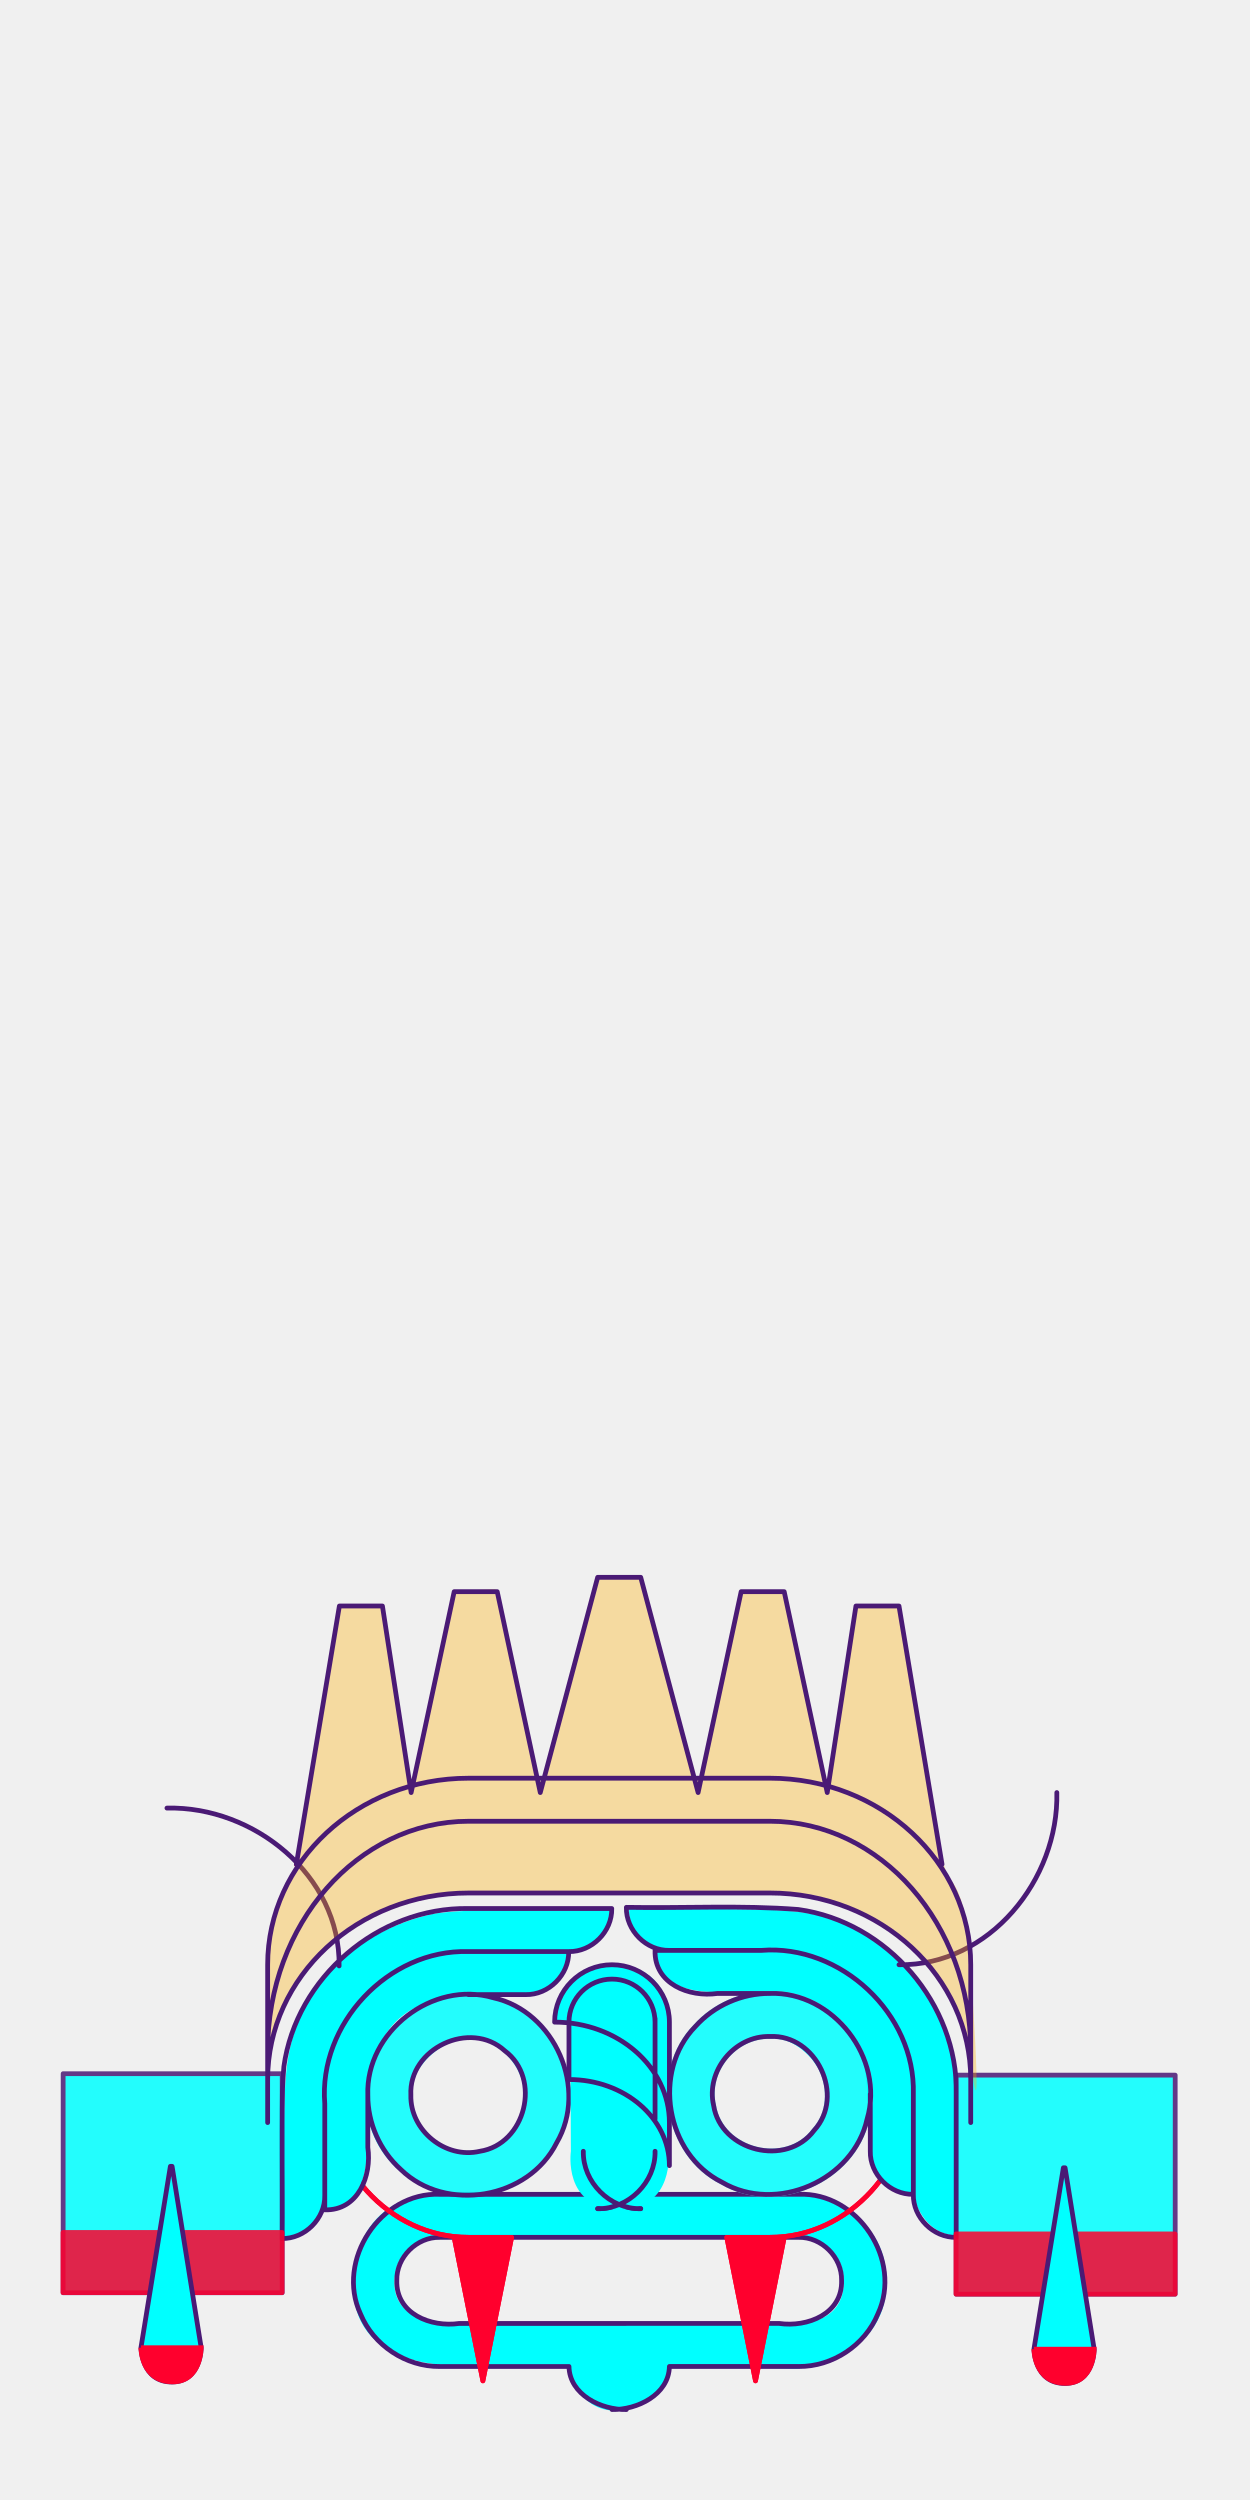
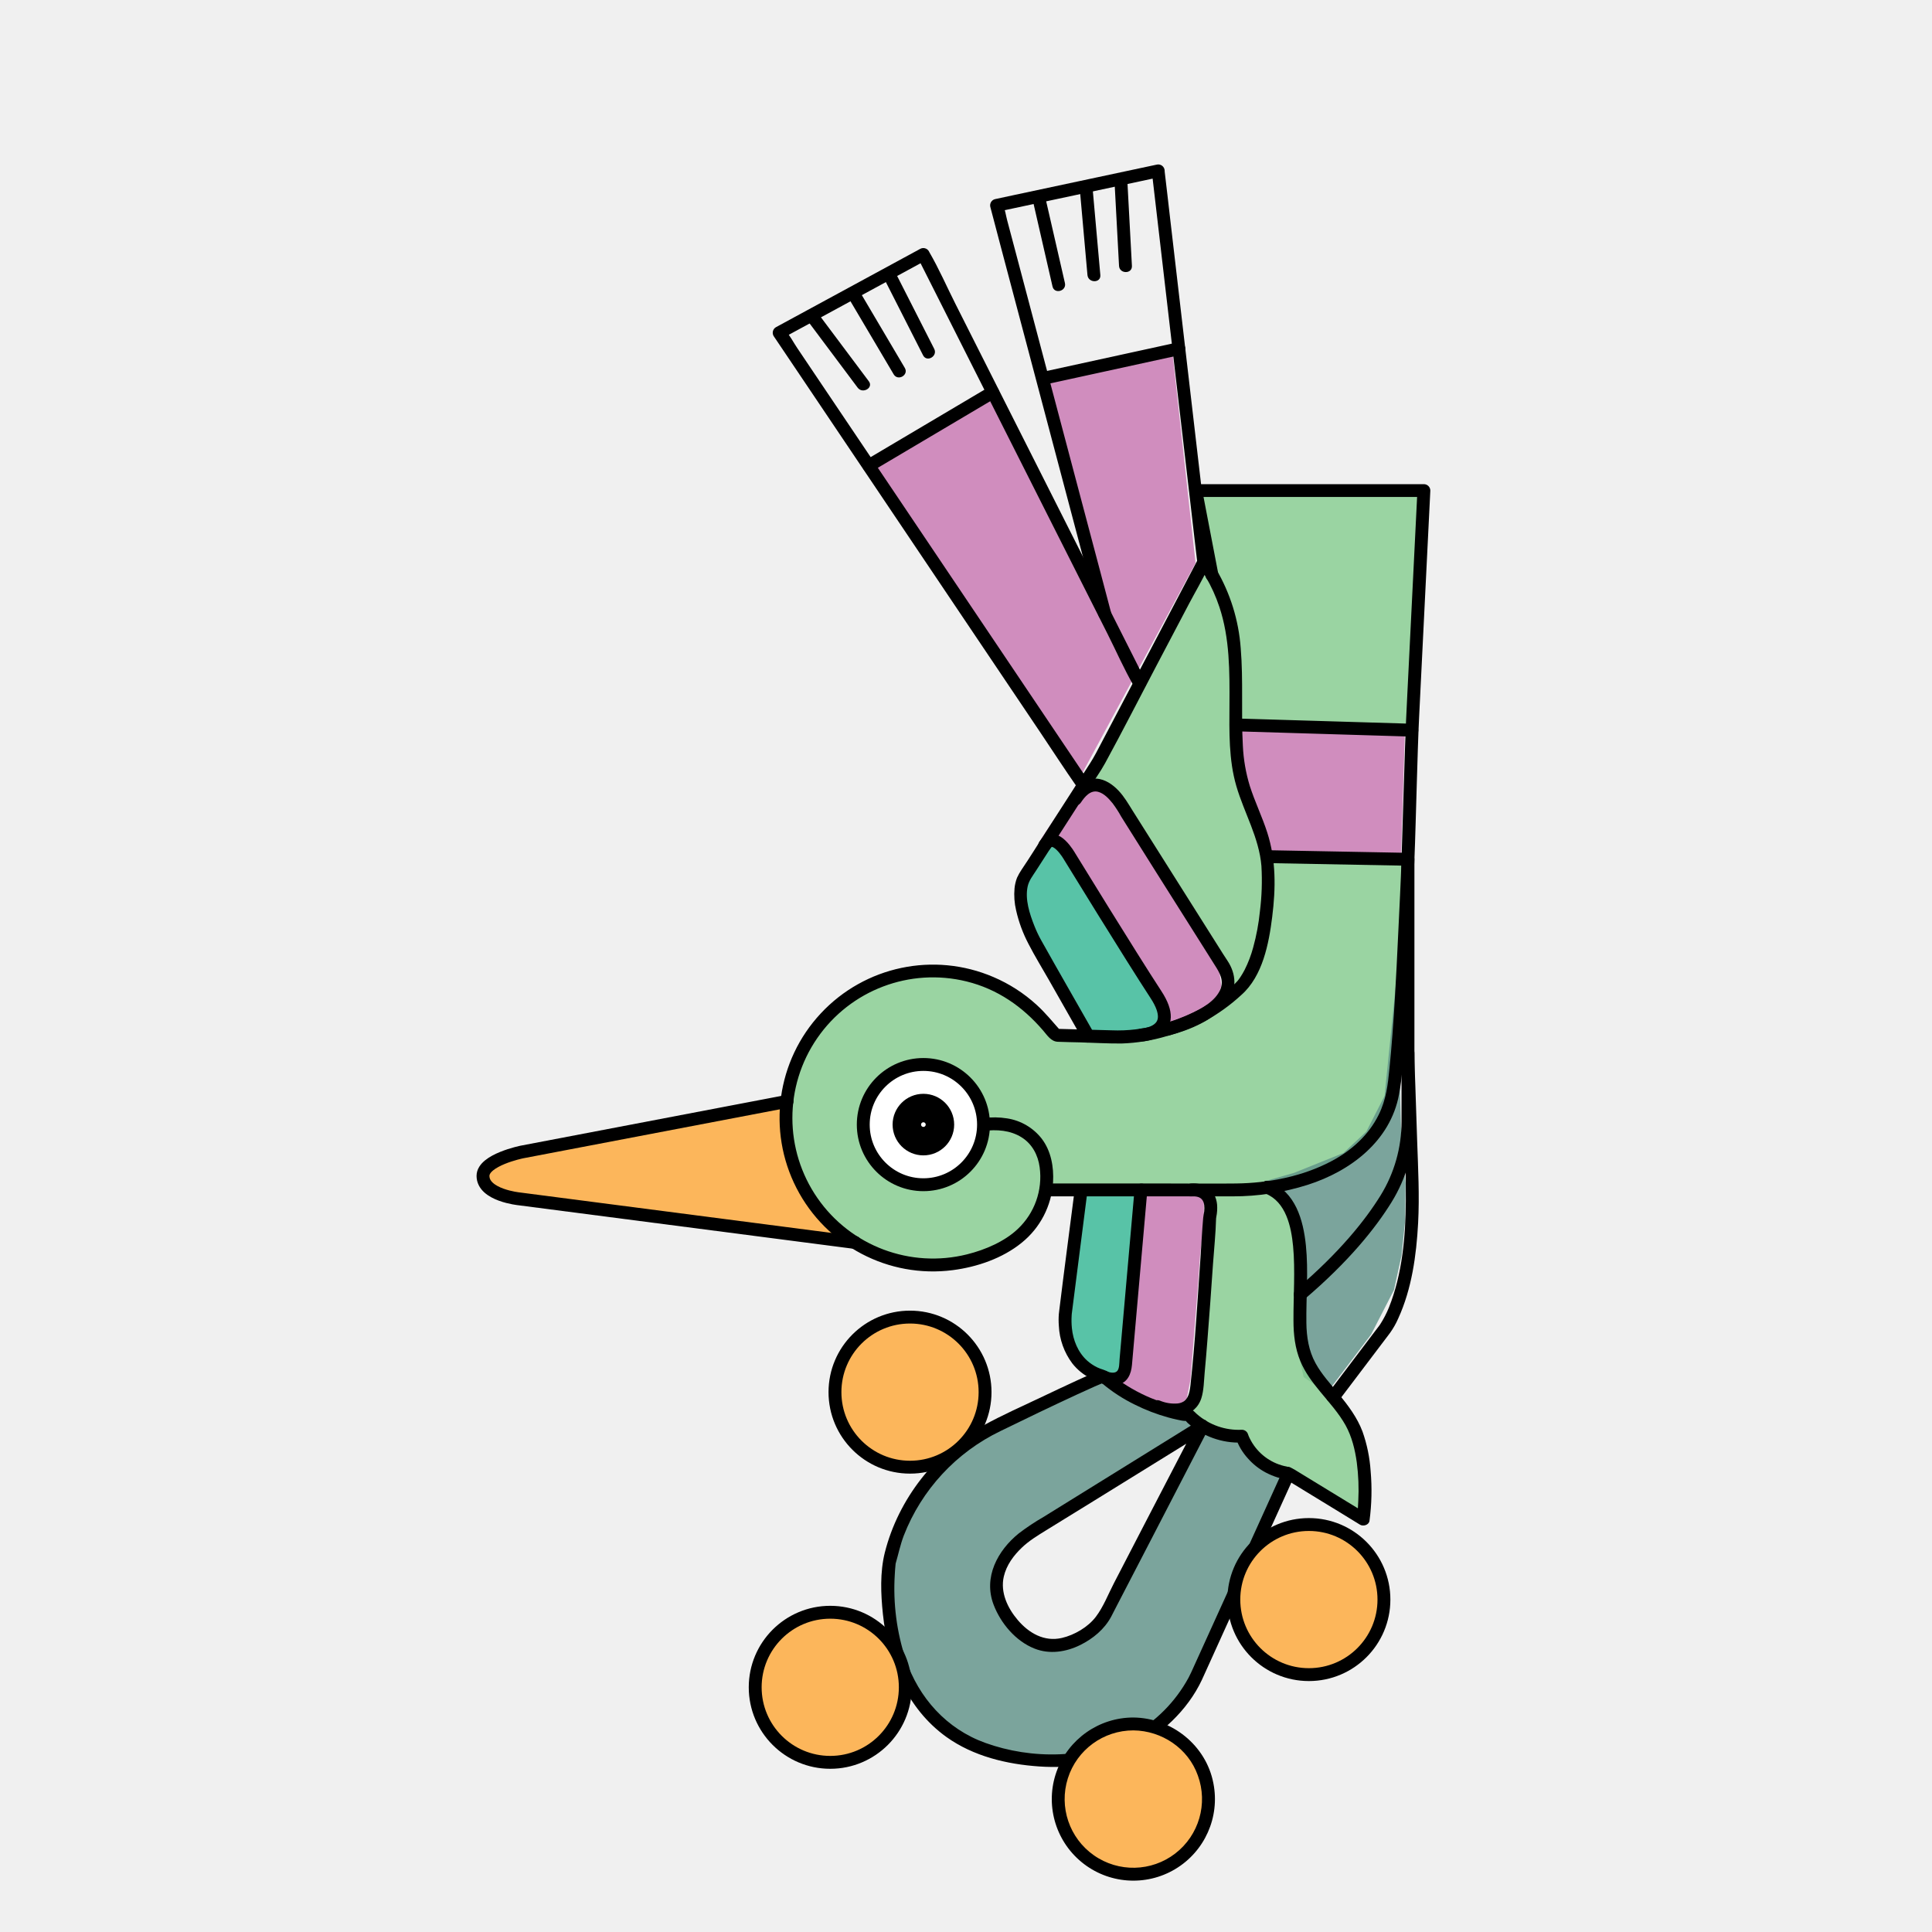
- <svg xmlns="http://www.w3.org/2000/svg" version="1.1" width="200" height="400" style="fill:none" id="svg2">
-   <defs id="defs12" />
-   <g id="layer2" style="display:inline">
-     <path id="path4237" style="fill:#00ffff;fill-rule:evenodd;stroke:none;stroke-width:1px;stroke-linecap:butt;stroke-linejoin:miter;stroke-opacity:1" d="m 74.056,357.724 50.002,0 c 0,0 10.642,-1.02 10.933,6.997 0.292,8.018 -8.747,6.997 -8.747,6.997 l -53.209,0 c 0,0 -10.496,0.875 -9.913,-7.143 0.583,-8.018 10.933,-6.852 10.933,-6.852 z m -4.082,-6.706 c 0,0 -13.113,-0.554 -13.412,14.578 -0.293,14.869 19.389,12.829 19.389,12.829 l 15.015,0 c 0,0 1.02,7.581 8.018,7.289 6.997,-0.292 8.309,-7.289 8.309,-7.289 l 20.118,0.583 c 0,0 14.575,-1.154 14.432,-14.141 -0.146,-13.266 -15.598,-14.141 -15.598,-14.141 z" />
-     <path style="fill:none;fill-rule:evenodd;stroke:#000000;stroke-width:1px;stroke-linecap:butt;stroke-linejoin:miter;stroke-opacity:1" d="M 73.291,357.788 Z" id="path4351" />
+ <svg xmlns="http://www.w3.org/2000/svg" width="900" height="900" viewBox="0 0 900 900">
+   <defs>
+     <style>
+       .cls-1 {
+         fill: #d08dbe;
+       }
+ 
+       .cls-2, .cls-7 {
+         fill: #fcb65b;
+       }
+ 
+       .cls-3 {
+         fill: #58c3a7;
+       }
+ 
+       .cls-4 {
+         fill: #84cd8f;
+       }
+ 
+       .cls-4, .cls-5 {
+         opacity: 0.8;
+       }
+ 
+       .cls-5 {
+         fill: #5e9187;
+       }
+ 
+       .cls-6 {
+         fill: none;
+       }
+ 
+       .cls-6, .cls-7, .cls-8, .cls-9 {
+         stroke: #000;
+         stroke-linecap: round;
+         stroke-linejoin: round;
+         stroke-width: 6px;
+       }
+ 
+       .cls-8 {
+         fill: #fff;
+       }
+     </style>
+   </defs>
+   <g id="Capa_2" data-name="Capa 2">
+     <g>
+       <polygon class="cls-1" points="401.45 216.4 459.26 182.12 506.3 275.35 506.3 266.43 483.9 175.41 545.9 161.87 556.93 262.32 501.49 365.12 401.45 216.4" />
+       <polygon class="cls-1" points="484.93 390.84 499.07 369.76 501.49 365.12 509.19 365.47 514.9 369.14 529.46 390.84 542.94 412.18 556.93 434.33 563.81 445.23 568 452.39 568.92 459.25 566.74 466.1 557.47 471.98 548.53 476.13 539.14 478.86 538.11 476.55 539.14 472.84 537.7 466.25 528.43 452.65 517.72 434.53 503.69 411.67 492.87 395.25 484.93 390.84" />
+       <polygon class="cls-1" points="528.22 553.66 539.14 553.66 548.53 553.66 556.93 554.43 560.81 559.55 560.81 570.14 559.07 584.32 557.95 600.33 554.55 642.75 552.84 651.51 548.53 655.45 543.15 656.22 536.25 654.77 521.03 647.93 513.76 642.95 519.98 640.19 521.51 629.79 523.93 602.38 528.22 553.66" />
+       <polygon class="cls-1" points="572.71 337.1 654.5 339.57 652.63 399.71 587.12 398.48 584.04 387.57 579.1 374.39 574.15 358.81 572.71 337.1" />
+     </g>
+     <polygon class="cls-2" points="366.63 512.48 330.73 519.33 235.62 538.23 228.05 542.15 225 547.19 227.49 552.54 233.6 555.99 247.49 558.62 398.3 578.21 390.22 572.26 382.62 564.66 372.81 549.59 367.72 534.65 366.63 512.48" />
+     <g>
+       <polygon class="cls-3" points="503.62 553.74 531.48 553.66 530.18 572.12 528.4 588.66 527.19 602.38 526.33 623.2 525.1 634.32 523.24 640.19 517.02 642.95 508.81 638.53 503.62 634.7 498.24 626.35 496.13 616.19 496.13 607.96 500.5 578.21 503.62 553.74" />
+       <polygon class="cls-3" points="475.47 417.2 476.77 408.71 482.45 398.48 488.19 390.84 496.13 395.25 501.73 404.02 512.18 420.95 527.06 444.82 536.54 459.74 542.4 472.84 541.37 476.55 533.11 481.34 522.42 482.51 508.94 481.55 502.13 473.61 494.2 460.89 483.9 443.18 476.77 424.98 475.47 417.2" />
+     </g>
+     <polygon class="cls-4" points="487.15 553.73 578.22 553.66 598.57 551.31 612.55 547.01 628.8 538.58 639.5 528.58 647.98 511.96 650.83 490.91 652.2 472.41 655.89 399.71 590.38 398.48 590.8 406.28 590.13 420.35 589.57 428.5 587.88 438.35 584.22 449.61 579.72 458.05 569.99 466.1 560.73 471.98 545.11 478.86 533.11 481.34 500.9 482.51 491.94 481.69 485.08 473.9 476.82 466.26 462.48 457.63 446.99 452.85 434.65 451.73 425.56 452.34 415.69 454.4 407.37 457.39 398.3 462.18 392.77 466.04 385.9 472.13 379.2 480.05 374.73 487.06 370.87 495.29 367.62 506.23 366.63 512.48 366.63 523.3 367.72 534.65 370.97 545.34 378.27 558.77 387.84 570.14 398.3 578.21 410.49 584.27 430.15 588.51 441.49 588.32 454.78 585.65 470.05 578.81 479.8 570.14 485.17 560.96 487.15 553.73" />
+     <polygon class="cls-4" points="557.23 227.74 663.29 227.93 662.26 248.74 657.76 339.57 575.97 337.1 575.22 318.36 575.22 304.68 572.12 285.23 567.53 270.99 563.86 263.49 557.23 227.74" />
+     <polygon class="cls-5" points="650.63 454.9 652.9 533.18 654.77 551.08 654.57 568.68 652.9 584.84 649.37 600.92 638.71 621.65 618.09 648.89 607.27 641.48 603.92 626.01 602.74 600.92 602.74 576.75 598.79 562.8 587.39 550.8 602.85 546.35 625.81 537.11 636.51 527.11 644.99 510.5 650.63 454.9" />
+     <polygon class="cls-5" points="558.63 662.68 493.21 705.13 475.47 716.81 466.14 728.85 464.22 739.02 470.52 754.39 478.5 762.15 493.21 765.92 509.46 757.95 518.34 744.55 542.4 698.06 551.79 679.91 557.23 669.41 560.56 663.68 566.97 666.7 577.79 668.42 582.99 676.16 589.46 681.81 600.25 685.78 585.43 719.43 581.61 723.8 579.16 727.6 576.12 734.97 574.77 741.95 571.73 748.67 561.3 771.65 554.58 785.43 549.95 792.06 544.48 798.26 538.07 803.99 527.97 802.5 521.08 803.19 515.52 804.8 510.37 807.27 506.06 810.23 498.57 818.56 494 820.39 485.85 820.39 474.86 819.54 462.79 815.71 449.44 810.35 436.3 800.95 423.45 783.72 419.5 774.65 415.93 761.88 412.5 744.55 414.29 727.2 419.5 710.56 425.65 698.62 434.35 686.6 441.52 678.13 452.96 670.11 473.01 659.39 488.01 652.2 507.93 642.95 512.96 640.13 519.86 644.89 529.82 651.13 546.41 656.22 552.95 658.52 558.63 662.68" />
+     <polygon class="cls-4" points="504.75 365.12 560.19 262.32 564.54 267.08 569.23 276.74 572.18 287.47 574.71 298.57 575.97 310.12 575.22 322.48 575.22 333.19 575.22 343.9 575.97 353.38 579.83 366.43 583.35 377.05 587.3 387.57 590.38 398.48 590.8 411.87 590.8 421.99 589.11 431.19 586.25 443.38 582.39 453.03 572.18 464.38 572.06 456.36 569.17 448.54 564.07 440.48 555.17 427.11 540.55 403.23 524.29 376.86 517.02 368.1 512.45 365.12 504.75 365.12" />
+     <polygon class="cls-4" points="557.23 553.66 578.22 553.66 587.96 552.54 596.42 556.35 601.78 564.26 604.5 573.71 605.73 585.7 605.73 596.42 605.57 609.61 605.73 619.99 606.91 627.47 610.26 635.94 615.01 642.95 621.08 650.35 627.79 659.21 632.85 670.21 634.8 679.14 635.83 693.23 635.7 699.02 635.03 707.04 614.66 694.59 600.25 685.78 590.8 682.89 584.55 677.86 575.97 668.44 565.98 666.51 558.63 662.68 551.79 658.36 546.41 656.22 553.52 654.09 557.23 650.35 558.46 638.85 563.41 563.88 562.99 558.11 557.23 553.66" />
  </g>
-   <g id="layer6" style="display:inline" transform="translate(0,-560)">
-     <path style="display:inline;fill:none;stroke:#4a1a75;stroke-width:0.765;stroke-linecap:round;stroke-linejoin:round;stroke-miterlimit:4;stroke-dasharray:none;stroke-opacity:1" d="m 70.373,911.091 c -9.499,-0.407 -16.697,10.584 -12.692,19.136 2.063,5.022 7.265,8.474 12.692,8.413 m -6.887,-13.775 c -0.079,-3.7 3.186,-6.966 6.887,-6.887 m -6.887,6.887 c -0.156,5.372 5.471,7.542 9.991,6.887 l 26.742,0 m -29.845,-13.775 29.845,0 m -29.845,-6.887 29.845,0 m -9.183,27.549 -20.662,0 m 20.662,0 c 0.091,4.544 5.199,6.968 9.183,6.887 m 27.549,-34.437 c 9.499,-0.407 16.697,10.584 12.692,19.136 -2.063,5.022 -7.265,8.474 -12.692,8.413 m 6.887,-13.775 c 0.079,-3.7 -3.186,-6.966 -6.887,-6.887 m 6.887,6.887 c 0.156,5.372 -5.471,7.542 -9.991,6.887 l -26.742,0 m 29.845,-13.775 -29.845,0 m 29.845,-6.887 -29.845,0 m 9.183,27.549 20.662,0 m -20.662,0 c -0.091,4.544 -5.199,6.968 -9.183,6.887" id="path6" />
-     <path id="path4243" style="display:inline;fill:none;stroke:#ff002d;stroke-width:0.765;stroke-linecap:round;stroke-linejoin:round;stroke-miterlimit:4;stroke-dasharray:none;stroke-opacity:1" d="m 52.007,892.725 c 0,13.947 10.279,25.253 22.958,25.253 m -2.296,0 0,0 4.592,22.958 4.592,-22.958 m -6.887,0 0,0 6.887,0 m 64.282,-25.253 c 0,13.947 -10.279,25.253 -22.958,25.253 m 2.296,0 0,0 -4.592,22.958 -4.592,-22.958 m 6.887,0 0,0 -6.887,0" />
-     <path style="display:inline;fill:#ff002d;fill-opacity:1;fill-rule:evenodd;stroke:none;stroke-width:1px;stroke-linecap:butt;stroke-linejoin:miter;stroke-opacity:1" d="m 72.749,358.097 8.892,0 -4.394,22.575 z" id="path4349" transform="translate(0,560)" />
-     <path style="fill:#ff002d;fill-opacity:1;fill-rule:evenodd;stroke:none;stroke-width:1px;stroke-linecap:butt;stroke-linejoin:miter;stroke-opacity:1" d="m 116.377,917.957 9.042,0 -4.521,22.862 z" id="path4354" />
-     <path id="path4455" style="display:inline;fill:none;stroke:#ff002d;stroke-width:0.765;stroke-linecap:round;stroke-linejoin:round;stroke-miterlimit:4;stroke-dasharray:none;stroke-opacity:1" d="m 52.007,892.725 c 0,13.947 10.279,25.253 22.958,25.253 m -2.296,0 0,0 4.592,22.958 4.592,-22.958 m -6.887,0 0,0 6.887,0 m -34.437,-59.69 0,0 m 98.718,34.437 c 0,13.947 -10.279,25.253 -22.958,25.253 m 2.296,0 0,0 -4.592,22.958 -4.592,-22.958 m 6.887,0 0,0 -6.887,0" />
-   </g>
-   <g id="layer1" style="display:inline" transform="translate(0,-560)">
-     <path style="fill:#00ffff;fill-rule:evenodd;stroke:none;stroke-width:1px;stroke-linecap:butt;stroke-linejoin:miter;stroke-opacity:1" d="m 104.61,871.726 c 0,0 -1.098,7.001 10.022,7.001 11.12,0 7.139,-0.137 7.139,-0.137 29.528,2.296 7.74,31.651 24.299,32.536 0,-10.263 0.049,-5.97 0.137,-16.749 0,0 0.549,-22.103 -25.809,-22.515 -26.359,-0.412 0.824,0 0.824,0 z" id="path4357" />
-     <path id="path4208" d="m 123.176,885.837 c 7.458,-0.388 12.129,9.516 7.086,15.024 -4.422,5.962 -14.959,3.346 -16.083,-3.991 -1.281,-5.508 3.342,-11.182 8.997,-11.034 z m 0,-6.887 c 10.118,-0.367 18.443,10.378 15.564,20.087 -2.175,9.833 -14.542,15.228 -23.225,10.115 -8.995,-4.478 -11.256,-17.742 -4.235,-24.936 2.993,-3.327 7.419,-5.293 11.896,-5.265 z" style="display:inline;fill:none;stroke:#67dfe1;stroke-width:0.765;stroke-linecap:round;stroke-linejoin:round;stroke-miterlimit:4;stroke-dasharray:none;stroke-opacity:1" />
-     <path style="opacity:0.855;fill:#00ffff;stroke:none;stroke-width:2;stroke-linecap:round;stroke-linejoin:round;stroke-miterlimit:4;stroke-dasharray:none;stroke-opacity:1" d="m 122.838,318.787 c -9.114,3.9e-4 -15.678,7.388 -15.678,16.502 -6.9e-4,9.114 6.564,15.68 15.678,15.68 9.114,-4e-4 16.503,-6.566 16.502,-15.68 -3.9e-4,-9.114 -7.388,-16.502 -16.502,-16.502 z m 0.156,7.118 c 4.664,1e-4 9.269,4.82 9.269,9.484 -8e-5,4.664 -4.468,8.72 -9.132,8.72 -4.664,-9e-5 -9.269,-4.193 -9.269,-8.857 9e-5,-4.664 4.468,-9.347 9.132,-9.347 z" transform="translate(0,560)" id="path4344" />
-     <path id="path4394" d="m 100.688,865.315 c 0,0 -1.098,7.001 10.022,7.001 11.12,0 13.139,-0.137 13.139,-0.137 29.528,2.296 12.86,44.693 29.419,45.578 -0.686,-10.263 0.302,-19.836 -0.708,-27.869 0,0 -1.802,-11.697 -10.973,-18.496 -8.222,-6.095 -14.95,-5.782 -25.111,-5.94 -26.359,-0.412 0.824,0 0.824,0 z" style="fill:#00ffff;fill-rule:evenodd;stroke:none;stroke-width:1px;stroke-linecap:butt;stroke-linejoin:miter;stroke-opacity:1" />
-     <path id="path4238" d="m 102.514,913.387 c -4.937,0.105 -9.288,-4.242 -9.183,-9.183 m 50.507,-29.845 c 14.483,0.199 25.589,-13.664 25.253,-27.549 m -45.915,39.028 c 7.458,-0.388 12.129,9.516 7.086,15.024 -4.422,5.962 -14.959,3.346 -16.083,-3.991 -1.281,-5.508 3.342,-11.182 8.997,-11.034 z m 0,-6.887 c 10.118,-0.367 18.443,10.378 15.564,20.087 -2.175,9.833 -14.542,15.228 -23.225,10.115 -8.995,-4.478 -11.256,-17.742 -4.235,-24.936 2.993,-3.327 7.419,-5.293 11.896,-5.265 z m -27.549,34.437 c 4.93,0.107 9.294,-4.242 9.183,-9.183 m 41.324,-9.183 c 0.369,-12.805 -11.607,-23.992 -24.337,-22.958 l -16.987,0 c -0.156,5.372 5.471,7.542 9.991,6.887 l 8.375,0 m 22.958,16.07 0,16.07 m -6.887,-6.887 c -0.079,3.7 3.186,6.966 6.887,6.887 m -6.887,-6.887 0,-9.183 m -39.028,-29.845 c -0.079,3.7 3.186,6.966 6.887,6.887 m 45.915,22.958 0,22.958 m -6.887,-6.887 c -0.079,3.7 3.186,6.966 6.887,6.887 m -52.803,-52.803 c 9.165,0.165 18.366,-0.367 27.503,0.344 14.239,1.956 25.549,15.117 25.3,29.501" style="display:inline;fill:none;stroke:#4a1a75;stroke-width:0.765;stroke-linecap:round;stroke-linejoin:round;stroke-miterlimit:4;stroke-dasharray:none;stroke-opacity:1" />
-     <path id="path4157" d="m 51.722,913.52 c 0,0 7.002,1.098 7.002,-10.022 0,-11.12 -0.137,-7.139 -0.137,-7.139 2.296,-29.528 31.651,-7.74 32.536,-24.299 -10.263,0 -5.97,-0.049 -16.749,-0.137 0,0 -22.103,-0.549 -22.515,25.809 -0.412,26.359 0,-0.824 0,-0.824 z" style="fill:#00ffff;fill-rule:evenodd;stroke:none;stroke-width:1px;stroke-linecap:butt;stroke-linejoin:miter;stroke-opacity:1" />
-     <path id="path4161" d="m 58.558,895.602 c 3.9e-4,9.114 7.388,15.678 16.502,15.678 9.114,6.9e-4 15.68,-6.564 15.68,-15.678 -4e-4,-9.114 -6.566,-16.503 -15.68,-16.502 -9.114,3.9e-4 -16.502,7.388 -16.502,16.502 z m 7.118,-0.156 c 1e-4,-4.664 4.82,-9.269 9.484,-9.269 4.664,8e-5 8.72,4.468 8.72,9.132 -9e-5,4.664 -4.193,9.269 -8.857,9.269 -4.664,-9e-5 -9.347,-4.468 -9.347,-9.132 z" style="opacity:0.855;fill:#00ffff;stroke:none;stroke-width:2;stroke-linecap:round;stroke-linejoin:round;stroke-miterlimit:4;stroke-dasharray:none;stroke-opacity:1" />
-     <path style="fill:#00ffff;fill-rule:evenodd;stroke:none;stroke-width:1px;stroke-linecap:butt;stroke-linejoin:miter;stroke-opacity:1" d="m 45.277,917.995 c 0,0 7.001,1.098 7.001,-10.022 0,-11.12 -0.137,-13.139 -0.137,-13.139 2.296,-29.528 44.693,-12.86 45.578,-29.419 -10.263,0.686 -19.836,-0.302 -27.869,0.708 0,0 -11.697,1.802 -18.496,10.973 -6.095,8.222 -5.782,14.95 -5.94,25.111 -0.412,26.359 0,-0.824 0,-0.824 z" id="path4163" />
-     <path style="display:inline;fill:none;stroke:#4a1a75;stroke-width:0.765;stroke-linecap:round;stroke-linejoin:round;stroke-miterlimit:4;stroke-dasharray:none;stroke-opacity:1" d="m 54.259,874.547 c 0.199,-14.483 -13.664,-25.589 -27.549,-25.253 m 39.028,45.915 c -0.388,-7.458 9.516,-12.129 15.024,-7.086 5.962,4.422 3.346,14.959 -3.991,16.083 -5.508,1.281 -11.182,-3.342 -11.034,-8.997 z m -6.887,0 c -0.367,-10.118 10.378,-18.443 20.087,-15.564 9.833,2.175 15.228,14.542 10.115,23.225 -4.478,8.995 -17.742,11.256 -24.936,4.235 -3.327,-2.993 -5.293,-7.419 -5.265,-11.896 z m 16.07,-22.958 c -12.805,-0.369 -23.992,11.607 -22.958,24.337 l 0,16.987 c 5.372,0.156 7.542,-5.471 6.887,-9.991 l 0,-8.375 m 16.07,-22.958 16.07,0 m -6.887,6.887 c 3.7,0.079 6.966,-3.186 6.887,-6.887 m -6.887,6.887 -9.183,0 m -29.845,39.028 c 3.7,0.079 6.966,-3.186 6.887,-6.887 m 22.958,-45.915 22.958,0 m -6.887,6.887 c 3.7,0.079 6.966,-3.186 6.887,-6.887 m -52.803,52.803 c 0.165,-9.165 -0.367,-18.366 0.344,-27.503 1.956,-14.239 15.117,-25.549 29.501,-25.3" id="path4165" />
-   </g>
-   <g id="layer4" style="display:inline" transform="translate(0,-560)">
-     <rect style="opacity:0.855;fill:#00ffff;fill-opacity:1;stroke:#4a1a75;stroke-width:0.765;stroke-linecap:round;stroke-linejoin:round;stroke-miterlimit:4;stroke-dasharray:none;stroke-opacity:1" id="rect4142" width="35.05" height="35.05" x="10.103" y="891.791" />
-     <rect y="892.023" x="152.982" height="35.05" width="35.05" id="rect4241" style="opacity:0.855;fill:#00ffff;fill-opacity:1;stroke:#4a1a75;stroke-width:0.765;stroke-linecap:round;stroke-linejoin:round;stroke-miterlimit:4;stroke-dasharray:none;stroke-opacity:1" />
-     <rect style="opacity:0.855;fill:#ff002d;stroke:#ff002d;stroke-width:0.759;stroke-linecap:round;stroke-linejoin:round;stroke-miterlimit:4;stroke-dasharray:none;stroke-opacity:1;fill-opacity:1" id="rect4190" width="35.052" height="9.631" x="10.078" y="917.192" />
-     <path style="fill:#00ffff;fill-rule:evenodd;stroke:#4a1a75;stroke-width:0.765;stroke-linecap:round;stroke-linejoin:round;stroke-miterlimit:4;stroke-dasharray:none;stroke-opacity:1" d="m 22.554,935.616 4.706,-29 0.274,0 4.656,29.029 c 0,0 0.013,5.456 -4.656,5.477 -4.96,0.023 -4.98,-5.506 -4.98,-5.506 z" id="path4176" />
-     <path style="fill:#ff002d;fill-rule:evenodd;stroke:#ff002d;stroke-width:0.765;stroke-linecap:butt;stroke-linejoin:miter;stroke-miterlimit:4;stroke-dasharray:none;stroke-opacity:1;fill-opacity:1" d="m 22.541,935.636 9.65,0 c 0,0 9.1e-4,5.5 -4.597,5.456 -5.052,-0.048 -5.052,-5.456 -5.052,-5.456 z" id="path4184" />
-     <rect y="917.424" x="152.957" height="9.631" width="35.052" id="rect4243" style="opacity:0.855;fill:#ff002d;stroke:#ff002d;stroke-width:0.759;stroke-linecap:round;stroke-linejoin:round;stroke-miterlimit:4;stroke-dasharray:none;stroke-opacity:1;fill-opacity:1" />
-     <path id="path4245" d="m 165.433,935.848 4.706,-29 0.274,0 4.656,29.029 c 0,0 0.013,5.456 -4.656,5.477 -4.96,0.023 -4.98,-5.506 -4.98,-5.506 z" style="fill:#00ffff;fill-rule:evenodd;stroke:#4a1a75;stroke-width:0.765;stroke-linecap:round;stroke-linejoin:round;stroke-miterlimit:4;stroke-dasharray:none;stroke-opacity:1" />
-     <path id="path4247" d="m 165.42,935.867 9.65,0 c 0,0 9.1e-4,5.5 -4.597,5.456 -5.052,-0.048 -5.052,-5.456 -5.052,-5.456 z" style="fill:#ff002d;fill-rule:evenodd;stroke:#ff002d;stroke-width:0.765;stroke-linecap:butt;stroke-linejoin:miter;stroke-miterlimit:4;stroke-dasharray:none;stroke-opacity:1;fill-opacity:1" />
-   </g>
-   <g id="layer7">
-     <path style="fill:#ffaf00;fill-opacity:0.333;fill-rule:evenodd;stroke:none;stroke-width:1px;stroke-linecap:butt;stroke-linejoin:miter;stroke-opacity:1" d="m 42.744,328.76 c 0,0 5.115,-24.843 30.505,-25.756 25.391,-0.913 56.809,0.183 56.809,0.183 0,0 22.285,4.749 25.025,25.391 2.74,20.641 -0.183,-19.728 -0.183,-19.728 0,0 -1.096,-6.941 -2.923,-8.037 -1.827,-1.096 -7.855,-43.84 -7.855,-43.84 l -7.124,0 -4.749,29.409 -6.941,-31.967 -6.759,0.365 -6.211,30.505 -1.096,-0.731 -8.585,-32.149 -7.124,-0.183 -8.403,33.063 -1.461,-0.731 -6.393,-30.323 -6.576,0.365 -6.759,31.601 -4.932,-29.409 -6.941,0.183 -6.759,42.379 -2.192,3.836 -1.644,4.749 -0.731,6.393 z" id="path4461" />
-   </g>
-   <g id="layer5" style="display:inline" transform="translate(0,-560)">
-     <path d="m 42.824,892.725 c 0,-16.483 14.39,-29.845 32.141,-29.845 l 0,0 27.549,0 m -59.69,29.845 0,0 0,6.887 0,0 0,-11.479 c 0,-20.287 14.39,-36.732 32.141,-36.732 l 0,0 25.253,0 m -13.775,-4.592 0,0 9.183,-34.437 0,0 4.592,0 m -25.253,32.141 0,0 27.549,0 m -27.549,0 c -17.751,0 -32.141,13.362 -32.141,29.845 l 0,0 0,13.775 m 22.958,-41.324 0,0 6.887,-32.141 0,0 6.887,0 0,0 6.887,32.141 m -39.028,11.479 0,0 6.887,-41.324 6.887,0 4.592,29.845 m 89.535,45.915 c 0,-16.483 -14.39,-29.845 -32.141,-29.845 l 0,0 -27.549,0 m 59.69,29.845 0,0 0,6.887 0,0 0,-11.479 c 0,-20.287 -14.39,-36.732 -32.141,-36.732 l 0,0 -25.253,0 m 13.775,-4.592 0,0 -9.183,-34.437 0,0 -4.592,0 m 25.253,32.141 0,0 -27.549,0 m 27.549,0 c 17.751,0 32.141,13.362 32.141,29.845 l 0,0 0,13.775 m -22.958,-41.324 0,0 -6.887,-32.141 0,0 -6.887,0 0,0 -6.887,32.141 m 39.028,11.479 0,0 -6.887,-41.324 -6.887,0 -4.592,29.845" style="display:inline;fill:none;stroke:#4a1a75;stroke-width:0.765;stroke-linecap:round;stroke-linejoin:round;stroke-miterlimit:4;stroke-dasharray:none;stroke-opacity:1" id="path8" />
-   </g>
-   <g id="layer8">
-     <path style="fill:#00ffff;fill-rule:evenodd;stroke:none;stroke-width:1px;stroke-linecap:butt;stroke-linejoin:miter;stroke-opacity:1" d="m 91.251,322.823 c 0,0 2.639,-5.937 7.206,-5.937 4.388,1e-5 6.302,6.028 6.302,6.028 l 2.217,21.242 c 0,0 1.036,9.41 -7.932,9.307 -9.053,-0.104 -7.702,-9.268 -7.702,-9.268 z" id="path4830" />
-     <path style="fill:#00ffff;fill-rule:evenodd;stroke:none;stroke-width:1px;stroke-linecap:butt;stroke-linejoin:miter;stroke-opacity:1" d="m 107.042,346.113 0.274,-23.199 c 0,0 -0.343,-8.496 -9.225,-8.629 -8.859,-0.132 -9.398,9.036 -9.398,9.036 l 2.548,0.323 -0.182,9.129 4.84,0.278 7.033,4.019 3.105,3.927 z" id="path4840" />
-   </g>
-   <g id="layer3" style="display:inline" transform="translate(0,-560)">
-     <path d="m 97.922,874.359 c -5.072,0 -9.183,4.111 -9.183,9.183 m 9.183,-9.183 c 5.072,0 9.183,4.111 9.183,9.183 m -18.366,0 c 10.143,0 18.366,7.195 18.366,16.07 m 0,-16.07 0,0 0,16.07 0,0 0,6.887 m -16.07,-22.958 0,0 0,9.183 c 8.875,0 16.07,6.167 16.07,13.775 M 91.035,883.542 c 0,-3.804 3.084,-6.887 6.887,-6.887 l 0,0 c 3.804,0 6.887,3.084 6.887,6.887 l 0,-0.581 0,16.07" style="fill:none;stroke:#4a1a75;stroke-width:0.765;stroke-linecap:round;stroke-linejoin:round;stroke-miterlimit:4;stroke-dasharray:none;stroke-opacity:1" id="path4" />
-     <path style="display:inline;fill:none;fill-opacity:0.999;stroke:#4a1a75;stroke-width:0.765;stroke-linecap:round;stroke-linejoin:round;stroke-miterlimit:4;stroke-dasharray:none;stroke-opacity:1" d="m 102.514,913.387 c -4.937,0.105 -9.288,-4.242 -9.183,-9.183 m 2.296,9.183 c 4.93,0.107 9.294,-4.242 9.183,-9.183" id="path4250" />
+   <g id="Capa_1" data-name="Capa 1">
+     <path class="cls-6" d="M398.3,578.79,241.89,558.48S225,556.83,225,547.77c0-7.46,18.13-11.13,18.13-11.13l123.5-23.58" />
+     <path class="cls-6" d="M531.83,482.14s18.4-.9,6.66-18.82-40.17-64.26-40.17-64.26-7-12.5-11.65-5.29" />
+     <path d="M544.65,482.33c9.72-2.55,21.05-7.26,27.22-15.5,4.44-5.95,4-13.13,0-19.18-1.48-2.2-2.88-4.46-4.29-6.7l-40-63.37c-2-3.2-3.85-6.43-6.48-9.22s-6.26-5.41-10.34-5.64c-5.52-.31-9.58,3.84-12.39,8.09-2.14,3.22,3.05,6.23,5.18,3,1.77-2.67,4.43-5.89,8-4.95,2.76.73,5,3.18,6.71,5.32a63.09,63.09,0,0,1,4.07,6.29L538.38,406l21.72,34.4c1.89,3,3.75,6,5.67,9,2.33,3.6,4.46,7.17,2.77,11.37-2.29,5.66-9.07,9.27-14.37,11.74a66.26,66.26,0,0,1-11.11,4.07c-3.73,1-2.15,6.77,1.59,5.78Z" />
+     <path d="M567.44,266.86l-7.52-39.14-2.9,3.79H663.29l-3-3-1.75,35.33-2.93,59.05c-.42,8.55-.85,17.09-1.11,25.65q-.79,25.47-1.59,50.93c-.37,11.62-1,23.23-1.54,34.84-1,21.19-2,42.44-4.12,63.55-.74,7.42-1.47,14.26-5,21.44-4.73,9.56-12.73,16.71-22.07,21.65-13.5,7.13-29.3,10.18-44.37,10.36-10.74.13-21.49,0-32.24,0H487.15c-3.86,0-3.86,6,0,6H529c15,0,30.1,0,45.15,0a115.07,115.07,0,0,0,35.05-5.38c20-6.4,38.49-20.41,42.53-42.12,1.4-7.58,1.89-15.37,2.49-23,.86-11,1.53-22,2.14-32.95q1.44-25.87,2.47-51.78c.52-12.83.81-25.67,1.21-38.51.31-10.07.57-20.14,1.07-30.2l2.66-53.74,2.4-48.41.13-2.68a3,3,0,0,0-3-3H557a3,3,0,0,0-2.89,3.8l7.52,39.15c.73,3.79,6.51,2.18,5.79-1.6Z" />
+     <path class="cls-6" d="M590.38,399.06l65.51,1.23V522.41a68.43,68.43,0,0,1-10.24,36.09c-7.21,11.65-19.4,27-39.92,44.46" />
+     <path d="M576,340.68l71.7,2.16,10.09.31c3.86.12,3.86-5.88,0-6L586.06,335l-10.09-.3c-3.86-.12-3.86,5.88,0,6Z" />
+     <path d="M500.62,554.32c-2.4,18.77-4.91,37.53-7.2,56.32-.09.8.05-.36.05-.37-.08.61-.16,1.21-.22,1.82a35.08,35.08,0,0,0,0,5.52,31.52,31.52,0,0,0,6.3,17.56,25.54,25.54,0,0,0,8.63,7,32.63,32.63,0,0,0,3,1.32c.64.25,2.73,1.08,1.26.11a11.13,11.13,0,0,1,1,.85,74.19,74.19,0,0,0,15.24,9.9,86,86,0,0,0,15.46,5.94c1.45.4,2.9.76,4.36,1.07.68.15,1.37.29,2.06.42,0,0,3.09.49,1.23-.32.49.22,1.09,1.08,1.49,1.43a35.67,35.67,0,0,0,25.26,9.1l-2.9-2.2a27.36,27.36,0,0,0,5.72,9.64,29.55,29.55,0,0,0,8.24,6.51,33.18,33.18,0,0,0,5.58,2.32c1.18.37,2.88.51,3.75.82a18.69,18.69,0,0,1,3.16,1.93l6.26,3.83,15.42,9.42,9.78,6c1.48.91,4.14.15,4.41-1.79a105,105,0,0,0,.53-23.24,68.65,68.65,0,0,0-3.79-18.38c-2.48-6.56-6.61-12-11-17.41-3.8-4.67-8-9.14-10.89-14.45-3.17-5.77-4.16-12.21-4.25-18.72-.16-12,1-24.06-.22-36.06s-4.89-25-17.14-29.93c-3.58-1.45-5.13,4.35-1.6,5.78,9.45,3.83,11.91,15.41,12.77,24.46,1.1,11.54.11,23.12.18,34.67,0,6.45.72,12.92,3.22,18.91,2.2,5.3,5.62,9.81,9.24,14.21,4.13,5,8.67,10,11.83,15.68,2.91,5.27,4.38,11.31,5.2,17.23a99,99,0,0,1,.7,18c-.08,2-.21,4-.41,6,0,.56-.12,1.11-.18,1.66s-.16,1.23,0,0l4.41-1.8-22.42-13.7-11.28-6.89a16.06,16.06,0,0,0-4.74-1.59,24.21,24.21,0,0,1-15.35-11.72c-.25-.45-.48-.9-.71-1.36-.12-.24-.58-1.34-.27-.57-.14-.34-.27-.68-.38-1a3,3,0,0,0-2.89-2.21,29.55,29.55,0,0,1-21-7.34c-.47-.41-.89-.89-1.36-1.29-1.54-1.29-3.75-1.29-5.67-1.69a81.23,81.23,0,0,1-14.29-4.43,76.78,76.78,0,0,1-17.2-9.94c-.79-.62-1.52-1.36-2.32-2-1.56-1.16-3.73-1.46-5.48-2.34a20.66,20.66,0,0,1-4.79-3.2c-4.27-3.88-6.51-9.5-7.08-15.08a35.72,35.72,0,0,1-.11-5.94c0-.49.09-1,.14-1.44-.06.61-.11.83.05-.4q1.73-13.38,3.42-26.77l3.81-29.82c.49-3.82-5.51-3.78-6,0Z" />
+     <path d="M538.72,658.24c7.71,3,18,2.12,20.92-6.91,1.17-3.7,1.19-8.06,1.54-11.9.48-5.09.89-10.17,1.29-15.26q1.39-17.59,2.58-35.21c.5-7.11,1.27-14.27,1.45-21.4,0-.17,0-.35,0-.52-.08,1.29,0,.52.1-.14a20.52,20.52,0,0,0,.36-5.8c-.65-6.63-5.58-10.28-12.16-9.78-3.82.29-3.85,6.3,0,6,4.45-.34,6.28,1.5,6.24,5.5a11.9,11.9,0,0,1-.36,3.11c-.09.5-.16,1-.2,1.49-.53,6.11-.82,12.26-1.24,18.38-1.36,19.75-2.5,39.58-4.65,59.27-.44,4-1.16,8.12-5.91,8.71a17.66,17.66,0,0,1-8.4-1.32c-3.6-1.41-5.15,4.39-1.59,5.78Z" />
+     <path d="M558.68,661.67l-46.78,29-25.82,16a106.76,106.76,0,0,0-11.45,7.61c-9.92,8-16.64,20.48-11.77,33.25,3.31,8.69,10.31,17,19.07,20.45,7,2.78,14.67,1.6,21.31-1.68,5.93-2.94,11.27-7.35,14.41-13.23.88-1.64,1.72-3.31,2.57-5l14-27,28.06-54.23.54-1c1.77-3.43-3.4-6.46-5.18-3L534.45,707.5l-15.59,30.11c-2.62,5.07-4.9,11-8.38,15.56-3.66,4.82-10,8.5-15.82,9.85-8.21,1.9-15.37-2.24-20.58-8.38-4.71-5.55-8.17-12.83-6.47-20.23,1.23-5.32,4.56-9.81,8.46-13.52,3.38-3.21,7.21-5.51,11.22-8L509.82,699l50.86-31.46,1-.63C565,664.83,562,659.63,558.68,661.67Z" />
+     <path d="M597.66,684.85l-13.34,29.41L562,763.43l-6.36,14-.54,1.19c-.37.84-.45,1-.12.28-.42.89-.84,1.78-1.31,2.65a67.13,67.13,0,0,1-26.37,26.6c-20.33,11.39-46.77,11.54-68.38,3.73-18-6.51-30.9-20.94-37-38.86a105.09,105.09,0,0,1-5.1-39.46c.08-1.55.19-3.1.35-4.64,0-.33.09-.66.12-1,0-.52-.26,1.13-.06.43,1.27-4.35,2.15-8.71,3.78-13a90.41,90.41,0,0,1,45.14-48.75c11.81-5.77,23.66-11.48,35.59-17,2.75-1.27,5.5-2.53,8.28-3.76l2.37-1c.72-.31-.63.25.19-.08.21-.09.42-.16.63-.26s.57-.23.86-.33l-2.31-.3a14.65,14.65,0,0,0,9.09,1.2c4.46-1.09,6.07-5,6.46-9.21.42-4.55.8-9.1,1.2-13.65l4.72-53.57,1.27-14.39c.34-3.85-5.66-3.83-6,0l-4.58,51.94-2.38,27c-.14,1.61,0,4.64-1.3,5.68s-3.32.43-4.78,0l-.67-.19a3.87,3.87,0,0,0-2.35-.29,18.64,18.64,0,0,0-2.89,1.18c-2.64,1.12-5.25,2.31-7.86,3.5-5.57,2.55-11.1,5.17-16.63,7.8-9,4.28-18.17,8.32-26.87,13.12-22.45,12.41-39.7,34.26-46,59.23-2.31,9.22-1.88,19.33-.9,28.68,2.31,22.09,11,43.88,29.54,57.22,12.56,9,28.12,12.74,43.37,13.77,14.48,1,29.16-1.24,42.29-7.55,14-6.73,26.76-18.61,33.4-32.8.14-.29.89-2,.48-1.09s.22-.46.31-.65l3.09-6.81L576,747l25.27-55.71,1.55-3.41c1.58-3.49-3.59-6.54-5.18-3Z" />
+     <path d="M623.67,652.45l19.87-26.25,3.5-4.62-.13.17c.24-.32.5-.63.74-1a36.91,36.91,0,0,0,3.72-6.6c6.3-13.79,8.43-29.35,9.24-44.35.68-12.73,0-25.47-.44-38.2q-.43-13-.86-26c-.15-5-.42-10.1-.42-15.14,0-3.86-6-3.87-6,0,0,23,2.19,46,2,69-.12,16.63-1.63,33.92-7.83,49.52a48.15,48.15,0,0,1-4.15,8c-.16.25-.34.47-.5.71l.22-.29c-.77,1-1.53,2-2.29,3l-21.87,28.89c-2.33,3.08,2.88,6.07,5.18,3Z" />
+     <path d="M507.34,364.18l-14.14-21-33.81-50.26L418.5,232.13,383,179.4l-11.62-17.28c-1.8-2.67-3.43-5.9-5.59-8.3-.09-.1-.15-.24-.23-.35l-1.08,4.1,58.71-31.87,8.44-4.58-4.1-1.08,10,19.82,24.13,47.84,29.09,57.67,25.16,49.87c4.07,8.06,7.74,16.52,12.27,24.32a2.7,2.7,0,0,1,.17.34c1.74,3.45,6.92.41,5.18-3l-10-19.82-24.13-47.84-29.1-57.67-25.15-49.87c-4.07-8.06-7.74-16.52-12.28-24.32-.06-.11-.11-.23-.16-.34a3,3,0,0,0-4.11-1.07l-58.7,31.87-8.44,4.58a3,3,0,0,0-1.08,4.11l14.14,21,33.81,50.25,40.88,60.79,35.48,52.73c5.73,8.52,11.31,17.17,17.2,25.58l.24.34c2.14,3.19,7.34.19,5.18-3Z" />
+     <path d="M563.73,261.88l-2.11-18.11-5.06-43.49-6.13-52.64-5.3-45.53c-.86-7.4-1.68-14.8-2.58-22.19,0-.11,0-.21,0-.32a3,3,0,0,0-3.79-2.89l-66,14.07-9.32,2a3,3,0,0,0-2.09,3.69l5,19,12,45.26,14.56,55,12.6,47.55c2,7.65,3.73,15.49,6.1,23,0,.11.06.22.09.33,1,3.73,6.78,2.15,5.79-1.59l-5-18.95-12-45.26-14.57-55-12.59-47.55-4.14-15.6c-.63-2.4-1-5.16-2-7.45a3.18,3.18,0,0,1-.09-.33L465,98.56l66-14.08,9.32-2-3.8-2.89,2.11,18.11,5.06,43.49,6.13,52.64,5.3,45.53c.86,7.4,1.68,14.8,2.58,22.19,0,.11,0,.21,0,.32.44,3.79,6.45,3.84,6,0Z" />
+     <line class="cls-6" x1="487.15" y1="175.99" x2="549.16" y2="162.45" />
+     <path d="M461,180.11l-50.64,30-7.18,4.26c-3.32,2-.3,7.16,3,5.18l50.63-30,7.19-4.26c3.31-2,.3-7.15-3-5.18Z" />
+     <path d="M375.41,148.35l24.13,32.25c2.29,3.05,7.5.06,5.18-3l-24.13-32.24c-2.29-3.06-7.5-.07-5.18,3Z" />
+     <path d="M395.81,139.71l20.5,34.67c2,3.32,7.15.3,5.18-3L401,136.68c-2-3.32-7.16-.31-5.18,3Z" />
+     <path d="M411.76,129.61,430,165.51c1.76,3.44,6.93.41,5.19-3l-18.26-35.9c-1.75-3.44-6.93-.41-5.18,3Z" />
+     <path d="M481.3,94.19l9,39.26c.86,3.76,6.65,2.17,5.78-1.6l-9-39.25c-.86-3.76-6.65-2.17-5.79,1.59Z" />
+     <path d="M503,88l3.58,40.12c.34,3.81,6.34,3.85,6,0L509,88c-.34-3.81-6.34-3.85-6,0Z" />
+     <path d="M519.13,83.63l2.16,40.22c.21,3.84,6.21,3.86,6,0l-2.16-40.22c-.2-3.84-6.2-3.86-6,0Z" />
+     <circle class="cls-7" cx="423.92" cy="648.51" r="34.96" />
+     <circle class="cls-7" cx="386.76" cy="786.01" r="34.96" />
+     <g>
+       <circle class="cls-2" cx="527.97" cy="838.04" r="34.96" />
+       <path d="M528,806.08c13.25.14,25.55,8.41,30,21a32,32,0,1,1-30-21c3.86,0,3.87-6,0-6a38,38,0,1,0,37.24,30.62C561.86,813,545.8,800.26,528,800.08,524.11,800.05,524.11,806.05,528,806.08Z" />
+     </g>
+     <circle class="cls-7" cx="609.73" cy="745.14" r="34.96" />
+     <path d="M509.54,481.16c-8.15-14.35-16.4-28.65-24.46-43.05a56.17,56.17,0,0,1-3.26-6.88c-2.19-5.56-4.41-12.29-3.09-18.32.62-2.8,2.42-5,3.94-7.39l6.61-10.25,18.07-28.08c2.5-3.87,5.27-7.67,7.48-11.72,8.12-14.9,15.83-30.05,23.73-45.07L554,281.05c2.94-5.57,6.26-11.09,8.87-16.83.12-.28.29-.55.43-.82l-4.71.6c.36.45-.34-.52-.15-.19s.5.68.74,1c.87,1.23,1.68,2.51,2.44,3.81a73.21,73.21,0,0,1,6.41,14.11c4.88,14.61,4.78,30.2,4.7,45.44-.07,12.69-.39,25.65,3.2,38,3.64,12.51,10.61,24,11.69,37.26a115.26,115.26,0,0,1-.71,21.17,100.59,100.59,0,0,1-3.13,16.76,54.45,54.45,0,0,1-4,10.47,37.2,37.2,0,0,1-2,3.39c-.27.4-.55.8-.84,1.19s.36-.43-.07.08c-.14.17-.28.36-.43.53-.38.42-.77.82-1.17,1.22s-.67.67,0,0a81.3,81.3,0,0,1-15.84,11.62,88.25,88.25,0,0,1-30.32,9.65,69.66,69.66,0,0,1-11.29.45l-24-.65-1.9-.05,2.12.88c-3.63-4.07-7.06-8.34-11.09-12a71.41,71.41,0,0,0-20.18-13,71.46,71.46,0,1,0-19,136.55c11.34-1.47,23.18-5.47,32.17-12.77a39.38,39.38,0,0,0,14.62-28.31c.38-7-.92-14.43-5.25-20.12A25.32,25.32,0,0,0,469.22,521a37.61,37.61,0,0,0-11.06-.15c-3.78.49-3.83,6.5,0,6,6.09-.78,12.47-.38,17.8,3,4.88,3.06,7.62,8.3,8.36,13.92a33.32,33.32,0,0,1-10.25,28.78c-6,5.7-15,9.64-23.57,11.77a65.49,65.49,0,1,1-.21-127.12c14.37,3.54,26.11,11.75,35.65,22.87,1.93,2.24,3.67,5.1,6.81,5.23,3.5.15,7,.19,10.49.28,6.42.18,12.87.58,19.29.52a82.5,82.5,0,0,0,20.93-3.42,92.07,92.07,0,0,0,17.76-6.95,85.25,85.25,0,0,0,17.09-12.28c9.9-8.77,12.77-23.84,14.33-36.31,1.67-13.36,1.84-26.44-2.31-39.34-2.36-7.33-5.76-14.29-8.1-21.61a75.93,75.93,0,0,1-3.26-18.8c-.85-15.15.26-30.33-1-45.48a84.92,84.92,0,0,0-11.46-36.81,48.45,48.45,0,0,0-3.67-5.33c-1.2-1.48-3.88-1-4.71.61l-21,40-26.6,50.51c-1.64,3.11-3.6,6-5.51,9l-17.93,27.85c-3.71,5.76-7.29,11.64-11.14,17.3a27.61,27.61,0,0,0-2.18,3.85,19.13,19.13,0,0,0-1.16,4.9,32,32,0,0,0,.74,10.31,63.77,63.77,0,0,0,5.74,15.57c2.94,5.74,6.36,11.27,9.55,16.87l14.83,26.1.93,1.64c1.91,3.36,7.09.34,5.18-3Z" />
+     <circle class="cls-8" cx="430.15" cy="523.88" r="28.01" />
+     <circle class="cls-9" cx="430.15" cy="523.88" r="11.34" />
+     <circle class="cls-8" cx="430.15" cy="523.88" r="4.08" />
  </g>
</svg>
